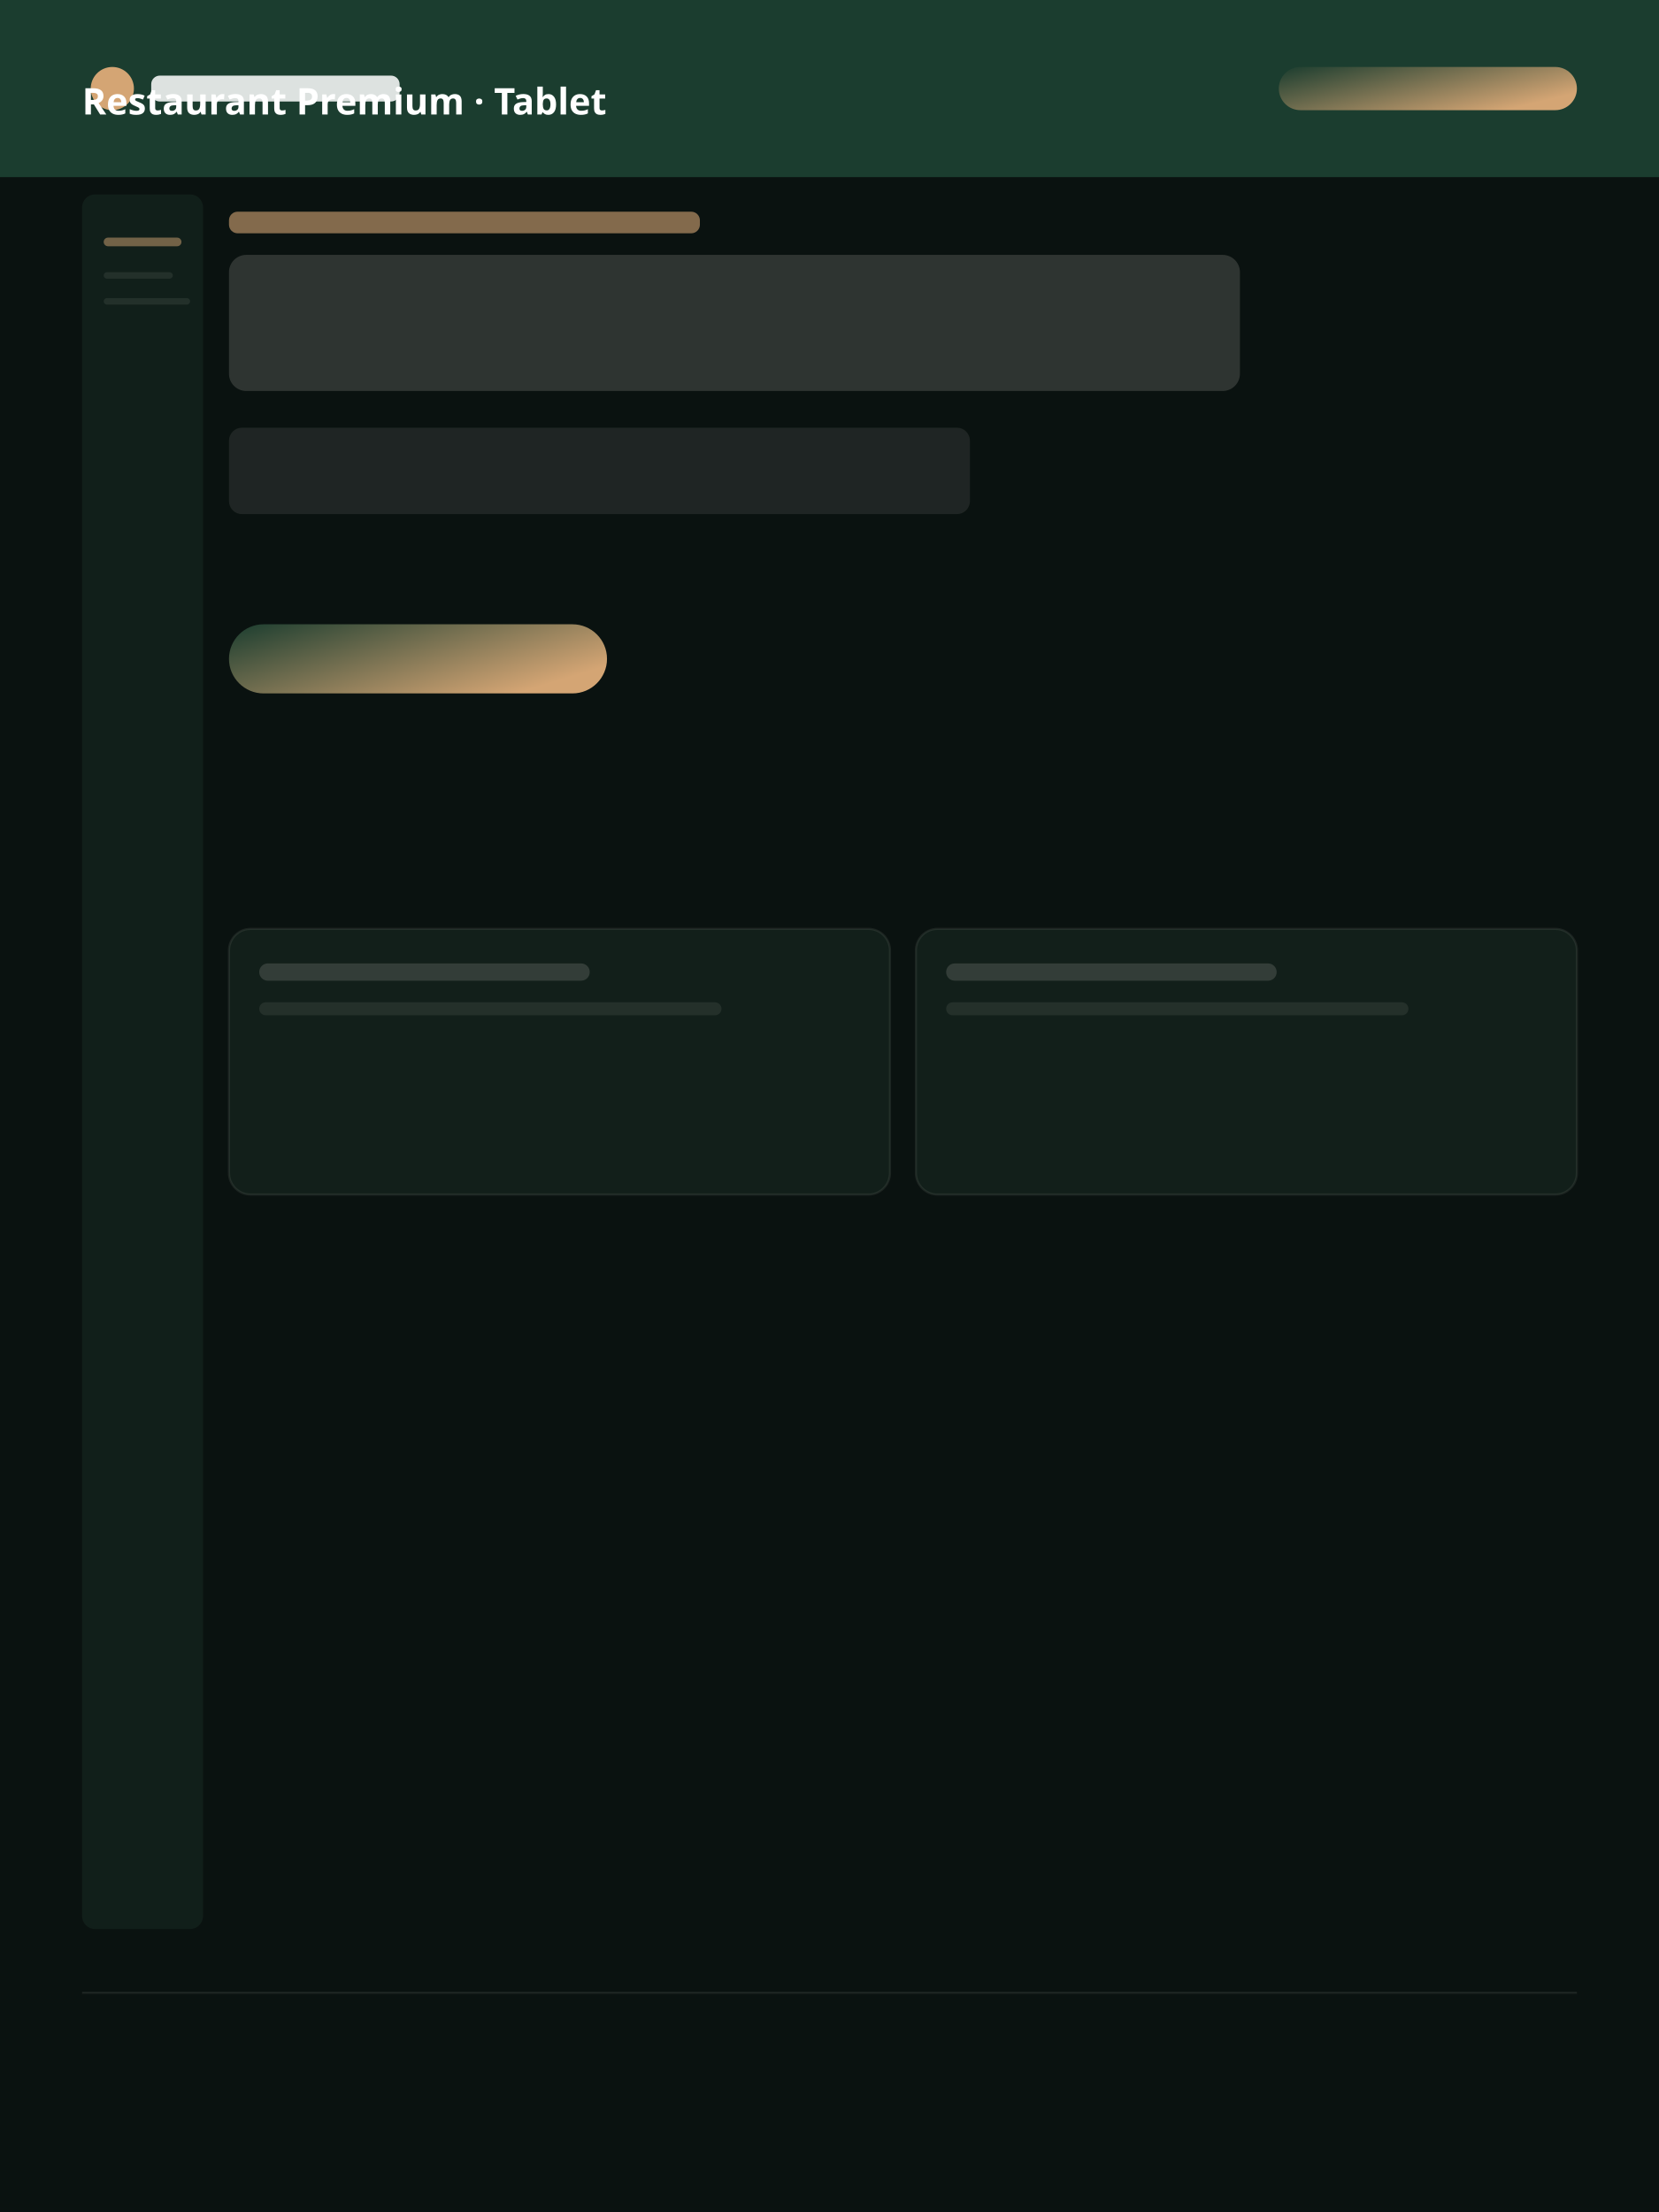
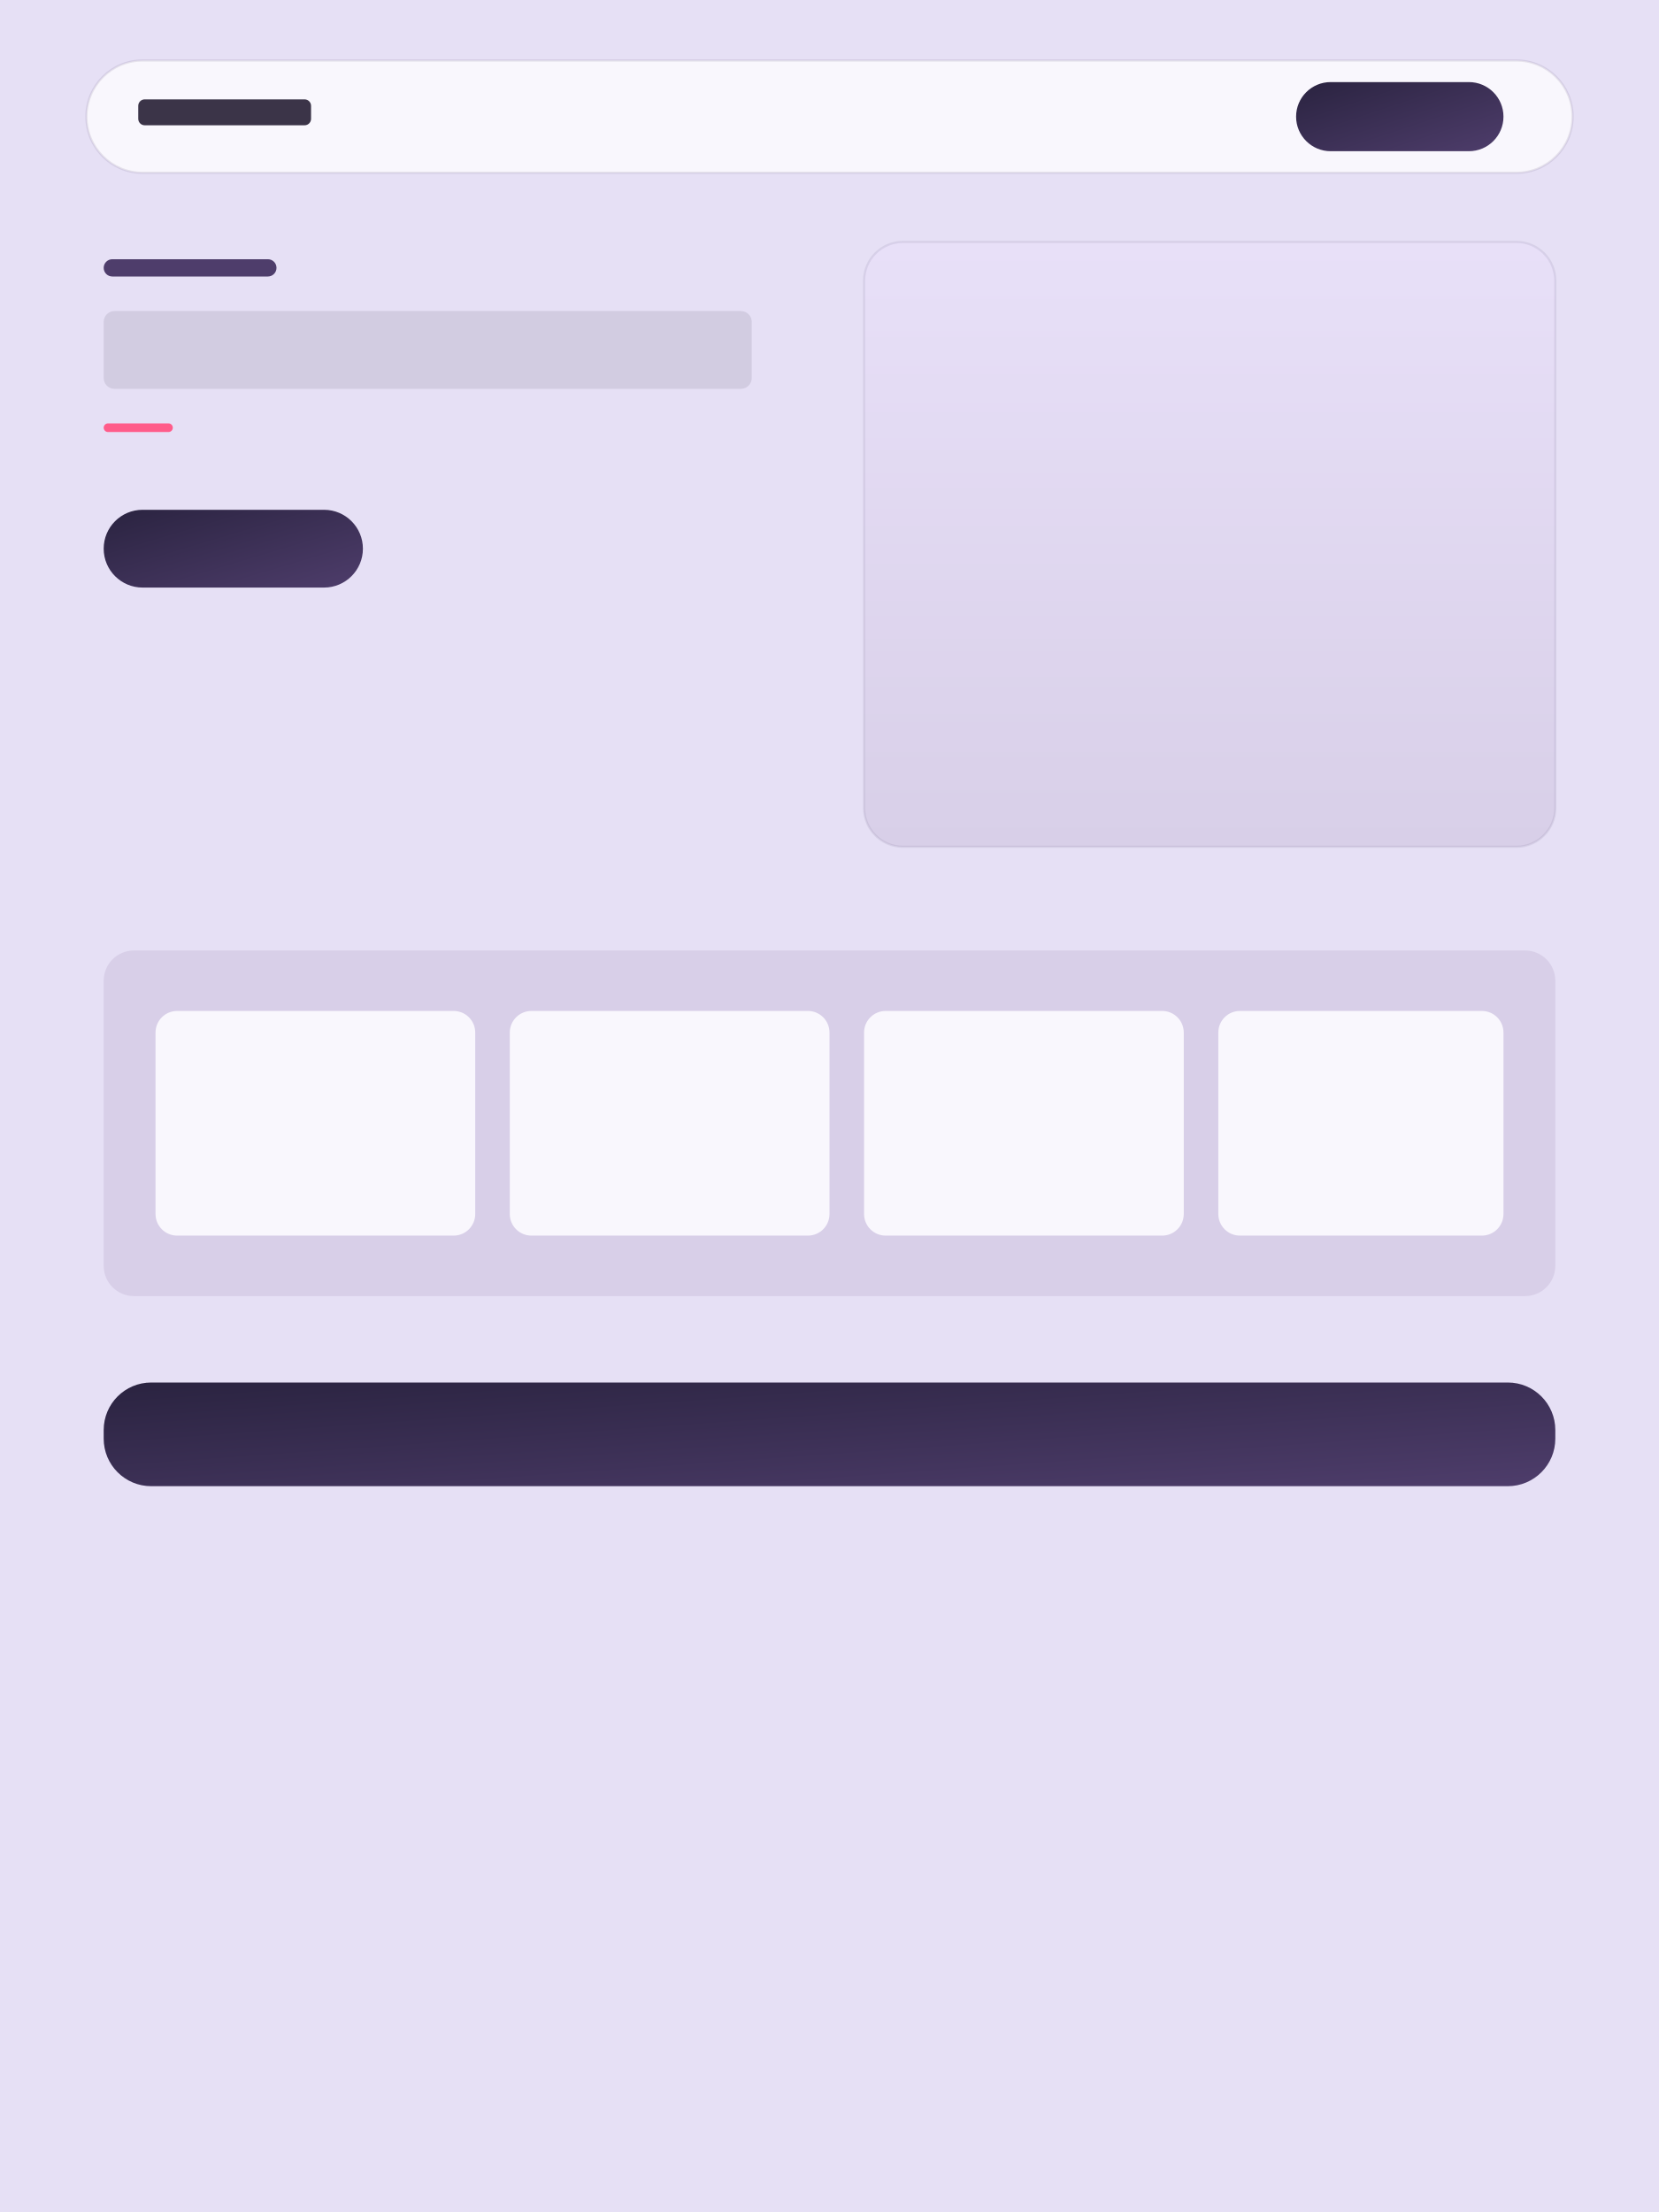
- <svg xmlns="http://www.w3.org/2000/svg" width="768" height="1024" viewBox="0 0 768 1024" role="img" aria-label="Restaurant Premium Tablet preview">
+ <svg xmlns="http://www.w3.org/2000/svg" width="768" height="1024" viewBox="0 0 768 1024" role="img" aria-label="Haven Tablet preview">
  <defs>
-     <linearGradient id="g-restaurant-premium-768" x1="0" y1="0" x2="1" y2="0.6">
-       <stop offset="0%" stop-color="#1B3D2F" />
-       <stop offset="100%" stop-color="#D4A574" />
+     <linearGradient id="plum-t" x1="0%" y1="0%" x2="100%" y2="100%">
+       <stop offset="0%" stop-color="#2A2340" />
+       <stop offset="100%" stop-color="#4E3D6B" />
+     </linearGradient>
+     <linearGradient id="img-t" x1="0%" y1="0%" x2="0%" y2="100%">
+       <stop offset="0%" stop-color="#E8E0F8" />
+       <stop offset="100%" stop-color="#D8CFE8" />
    </linearGradient>
  </defs>
-   <rect width="768" height="1024" fill="#0A1210" />
-   <rect width="768" height="82" fill="#1B3D2F" />
-   <circle cx="52" cy="41" r="10" fill="#D4A574" />
-   <rect x="70" y="35" width="115" height="12" rx="4" fill="#fff" opacity="0.85" />
-   <rect x="592" y="31" width="138" height="20" rx="10" fill="url(#g-restaurant-premium-768)" />
-   <rect x="38" y="90" width="56" height="803" rx="6" fill="#121F1A" opacity="0.95" />
-   <rect x="48" y="110" width="36" height="4" rx="2" fill="#D4A574" opacity="0.5" />
-   <rect x="48" y="126" width="32" height="3" rx="1.5" fill="rgba(244,237,228,0.08)" />
-   <rect x="48" y="138" width="40" height="3" rx="1.5" fill="rgba(244,237,228,0.08)" />
-   <rect x="106" y="98" width="218" height="10" rx="4" fill="#D4A574" opacity="0.6" />
-   <rect x="106" y="118" width="468" height="63" rx="8" fill="#F4EDE4" opacity="0.16" />
-   <rect x="106" y="198" width="343" height="40" rx="6" fill="#F4EDE4" opacity="0.09" />
-   <rect x="106" y="289" width="175" height="32" rx="16" fill="url(#g-restaurant-premium-768)" />
-   <rect x="106" y="430" width="306" height="123" rx="10" fill="#121F1A" stroke="rgba(244,237,228,0.08)" stroke-width="1" />
-   <rect x="120" y="446" width="153" height="8" rx="4" fill="#F4EDE4" opacity="0.15" />
-   <rect x="120" y="464" width="214" height="6" rx="3" fill="#F4EDE4" opacity="0.08" />
-   <rect x="424" y="430" width="306" height="123" rx="10" fill="#121F1A" stroke="rgba(244,237,228,0.08)" stroke-width="1" />
-   <rect x="438" y="446" width="153" height="8" rx="4" fill="#F4EDE4" opacity="0.15" />
-   <rect x="438" y="464" width="214" height="6" rx="3" fill="#F4EDE4" opacity="0.08" />
-   <rect x="38" y="922" width="692" height="1" fill="rgba(244,237,228,0.08)" />
-   <text x="38" y="53" fill="#fff" font-family="system-ui,sans-serif" font-size="17" font-weight="600">Restaurant Premium · Tablet</text>
+   <rect width="768" height="1024" fill="#E6E0F5" />
+   <rect x="40" y="28" width="688" height="52" rx="26" fill="#F9F7FD" stroke="rgba(78,61,107,0.12)" stroke-width="1" />
+   <rect x="64" y="46" width="80" height="12" rx="3" fill="#1A1228" opacity="0.85" />
+   <rect x="600" y="38" width="96" height="32" rx="16" fill="url(#plum-t)" />
+   <rect x="48" y="120" width="80" height="8" rx="4" fill="#4E3D6B" />
+   <rect x="48" y="144" width="300" height="36" rx="5" fill="#1A1228" opacity="0.1" />
+   <rect x="48" y="196" width="32" height="4" rx="2" fill="#FF5C8A" />
+   <rect x="48" y="236" width="120" height="36" rx="18" fill="url(#plum-t)" />
+   <rect x="400" y="112" width="320" height="280" rx="18" fill="url(#img-t)" stroke="rgba(78,61,107,0.1)" stroke-width="1" />
+   <rect x="48" y="440" width="672" height="160" rx="14" fill="#D8CFE8" />
+   <rect x="72" y="468" width="148" height="104" rx="10" fill="#F9F7FD" />
+   <rect x="236" y="468" width="148" height="104" rx="10" fill="#F9F7FD" />
+   <rect x="400" y="468" width="148" height="104" rx="10" fill="#F9F7FD" />
+   <rect x="564" y="468" width="132" height="104" rx="10" fill="#F9F7FD" />
+   <rect x="48" y="640" width="672" height="48" rx="22" fill="url(#plum-t)" />
</svg>
